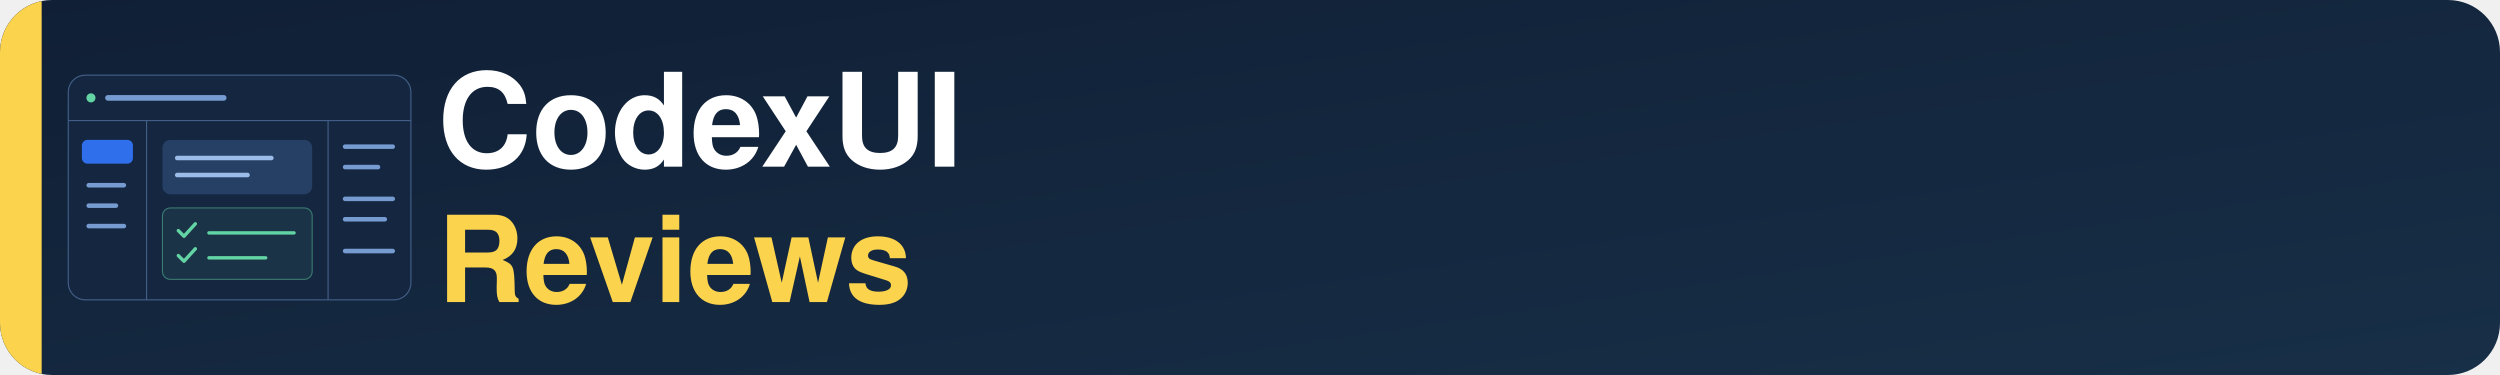
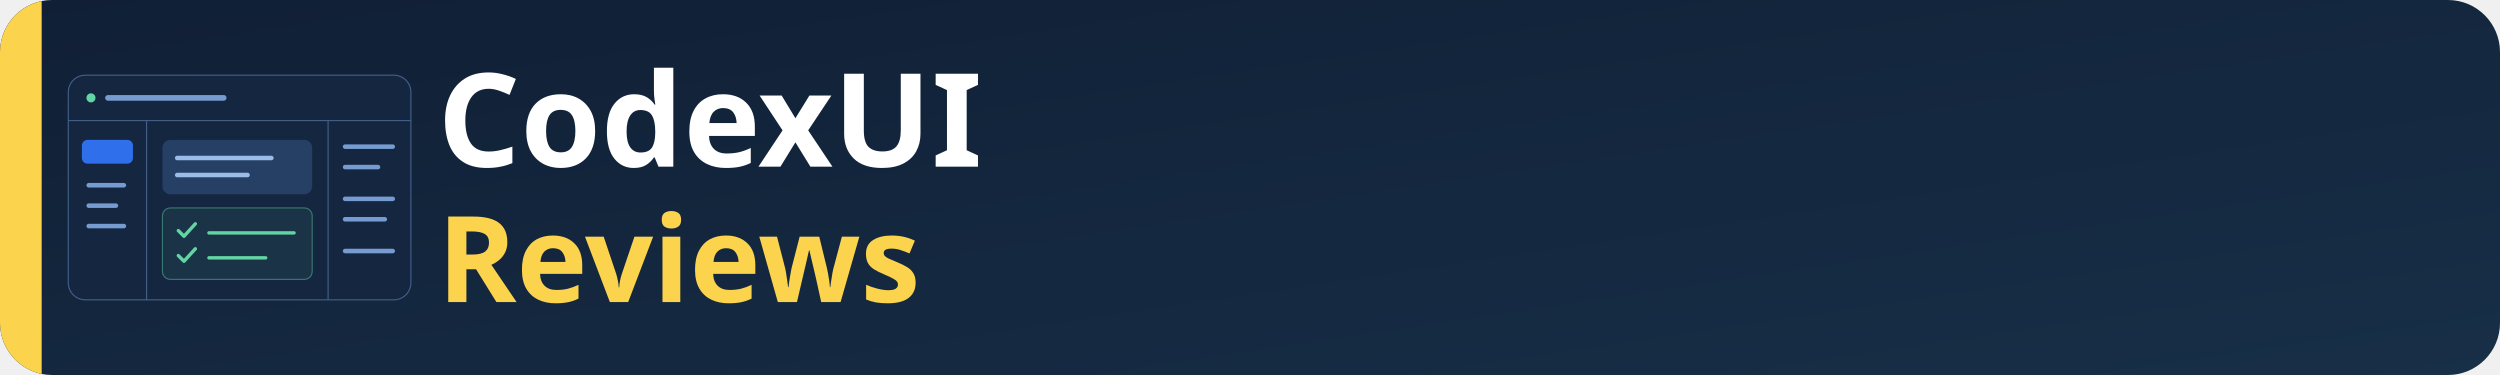
<svg xmlns="http://www.w3.org/2000/svg" width="480" height="72" viewBox="0 0 480 72" role="img" aria-label="CodexUI — Reviews">
  <defs>
    <linearGradient id="background" x2="1" y2="1">
      <stop stop-color="#101f35" />
      <stop offset="1" stop-color="#172f47" />
    </linearGradient>
    <clipPath id="rounded">
      <rect width="480" height="72" rx="10" />
    </clipPath>
  </defs>
  <g clip-path="url(#rounded)">
    <rect width="480" height="72" fill="url(#background)" />
    <rect width="8" height="72" fill="#fcd34d" />
  </g>
  <g transform="translate(46 36) scale(0.2178218) translate(-151 -99)">
    <g>
      <rect width="302" height="198" rx="15" fill="#142640" stroke="#435f88" />
      <path d="M0 40h302M69 40v158M229 40v158" stroke="#435f88" />
      <circle cx="20" cy="20" r="4" fill="#63d5a5" />
      <path d="M35 20h102" stroke="#769bd0" stroke-width="5" stroke-linecap="round" />
      <rect x="12" y="57" width="45" height="21" rx="5" fill="#2f6feb" />
      <path d="M18 97h31m-31 18h24m-24 18h31" stroke="#769bd0" stroke-width="4" stroke-linecap="round" />
      <rect x="83" y="57" width="132" height="48" rx="7" fill="#263f64" />
      <path d="M96 73h83m-83 15h62" stroke="#9bbce9" stroke-width="4" stroke-linecap="round" />
      <rect x="83" y="117" width="132" height="63" rx="7" fill="#1b3347" stroke="#63d5a5" stroke-opacity=".45" />
      <path d="m97 137 5 5 10-11m-15 28 5 5 10-11M124 139h75m-75 22h50" fill="none" stroke="#63d5a5" stroke-width="3" stroke-linecap="round" stroke-linejoin="round" />
      <path d="M244 63h42m-42 18h29m-29 28h42m-42 18h35m-35 28h42" stroke="#769bd0" stroke-width="4" stroke-linecap="round" />
    </g>
  </g>
-   <text x="84" y="32" font-family="Segoe UI,Helvetica,Arial,sans-serif" font-size="25" font-weight="700" fill="#ffffff">CodexUI</text>
-   <text x="84" y="58" text-anchor="start" font-family="Segoe UI,Helvetica,Arial,sans-serif" font-size="23" font-weight="600" fill="#fcd34d">Reviews</text>
+   <text x="84" y="32" font-family="-apple-system, &quot;Segoe UI&quot;, &quot;Noto Sans&quot;, Helvetica, Arial, sans-serif" font-size="25" font-weight="700" fill="#ffffff">CodexUI</text>
+   <text x="84" y="58" text-anchor="start" font-family="-apple-system, &quot;Segoe UI&quot;, &quot;Noto Sans&quot;, Helvetica, Arial, sans-serif" font-size="23" font-weight="600" fill="#fcd34d">Reviews</text>
</svg>
